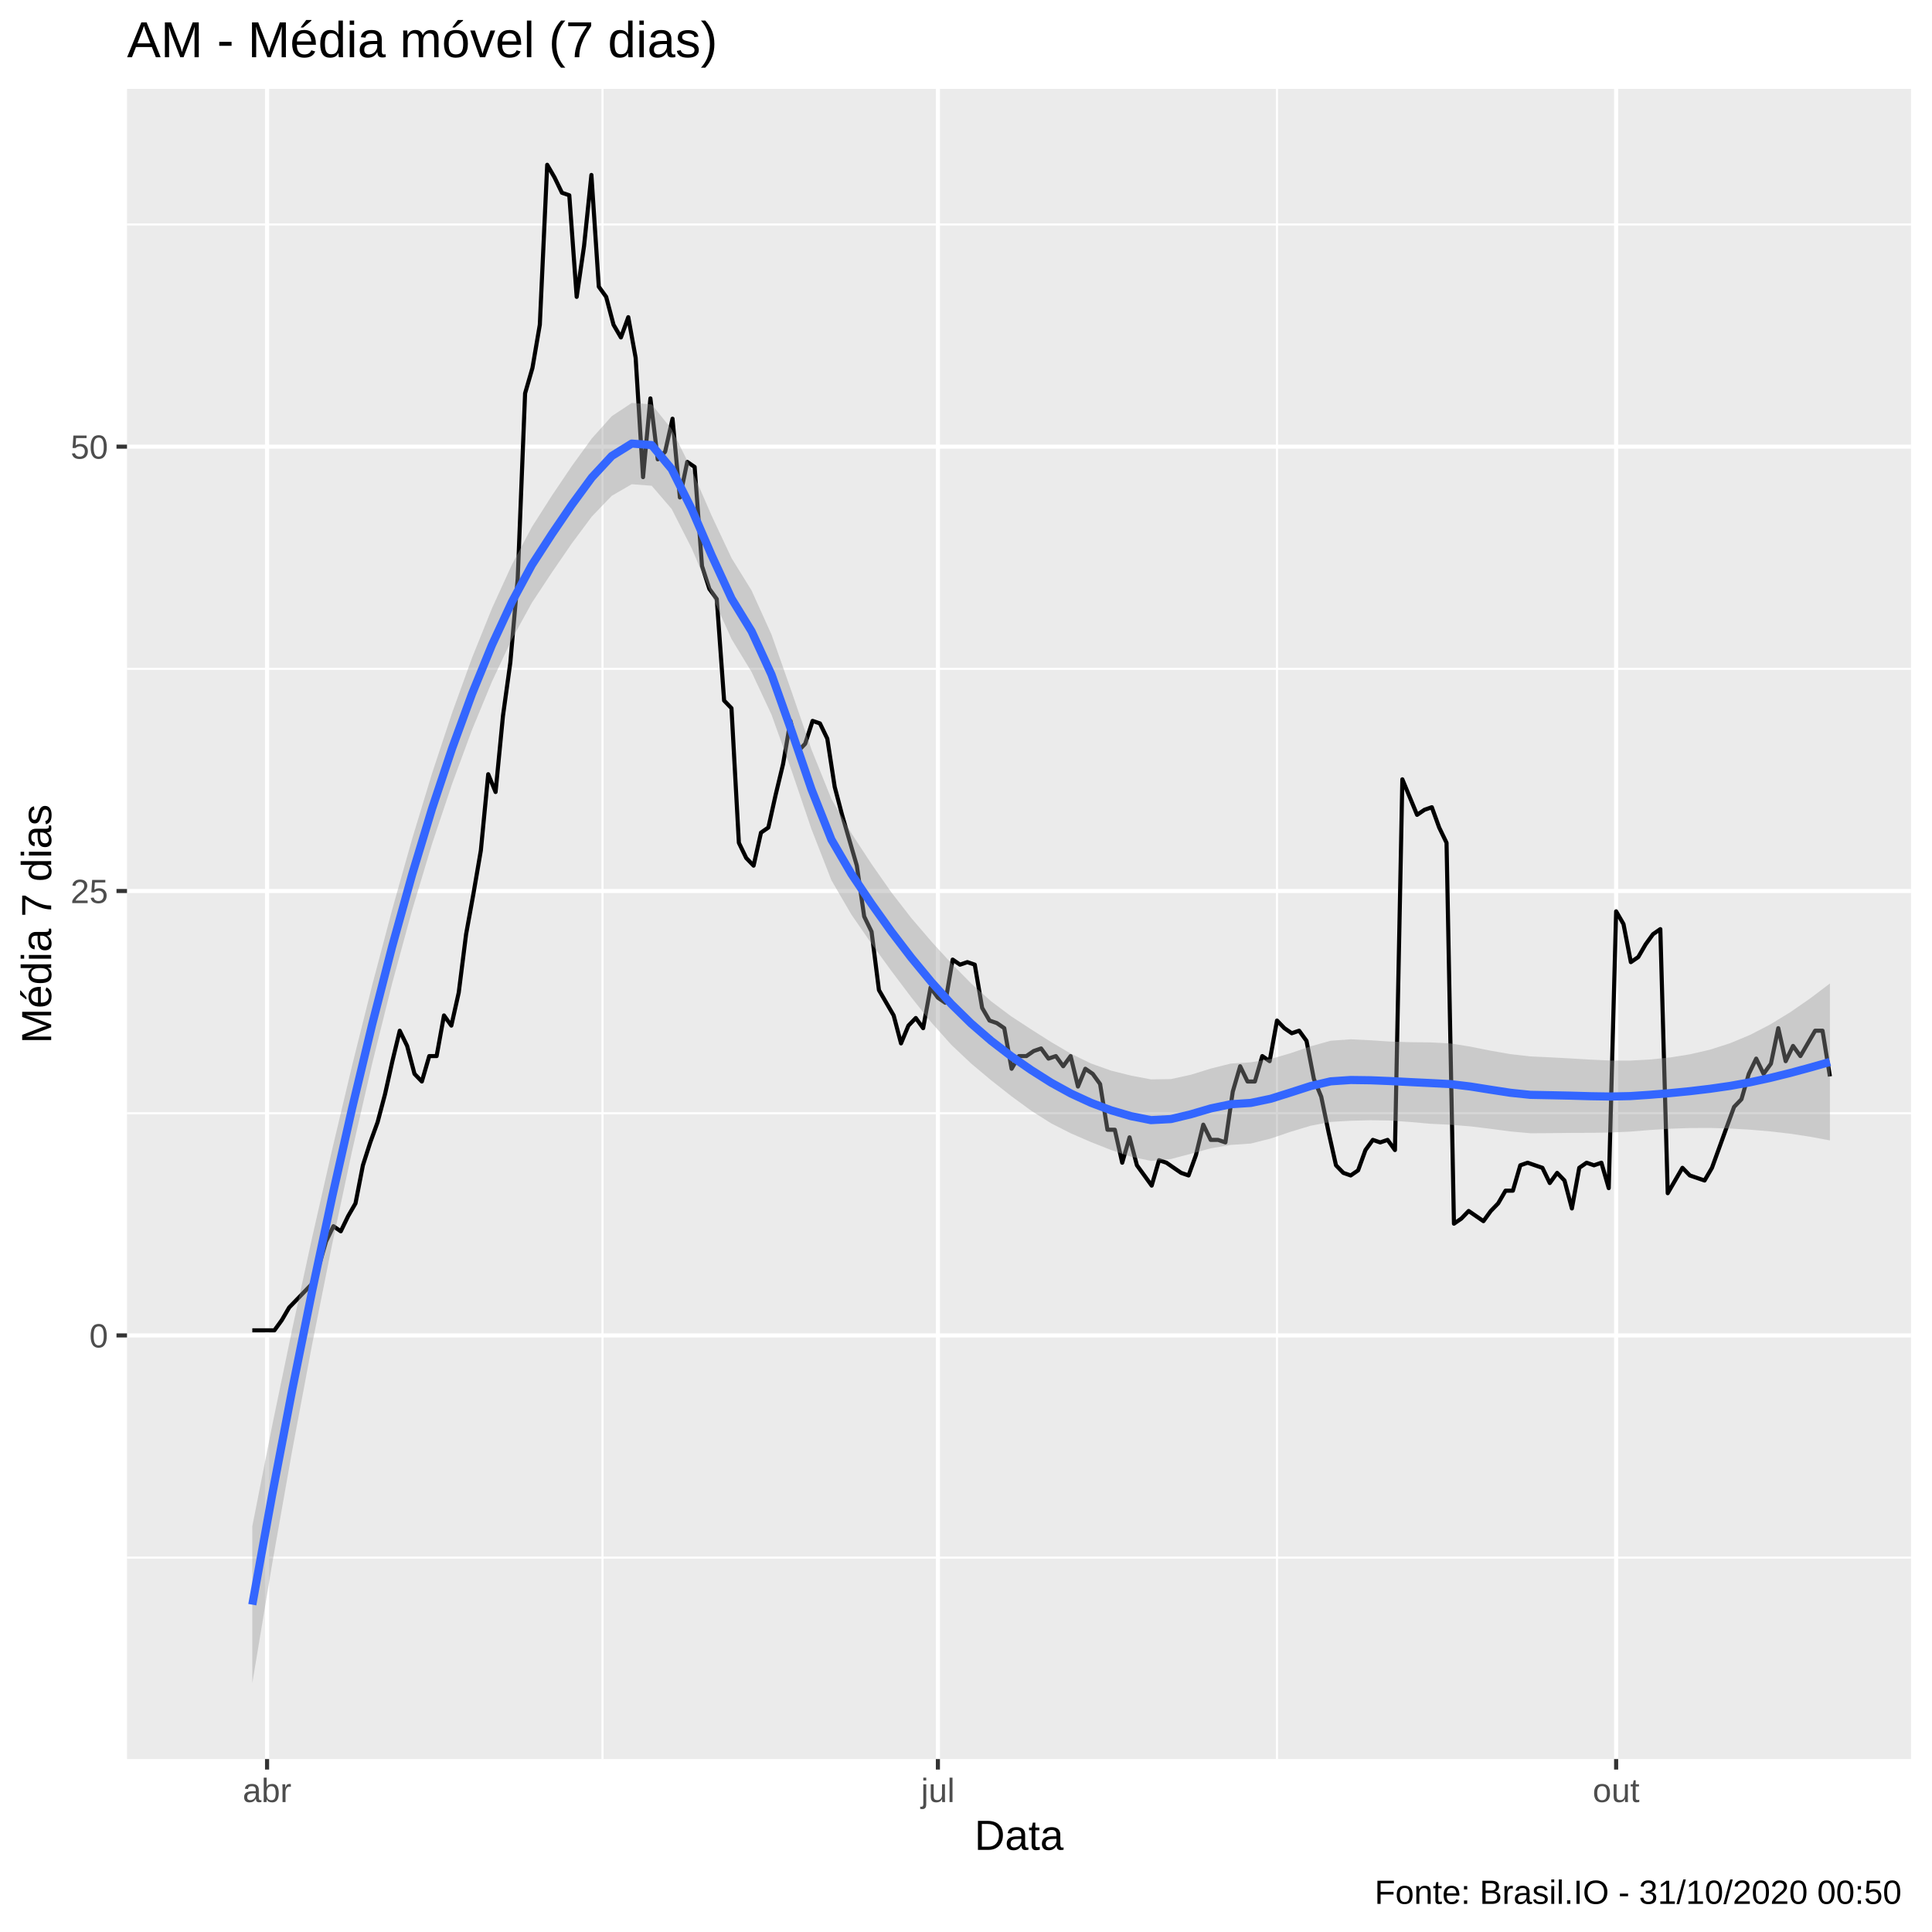
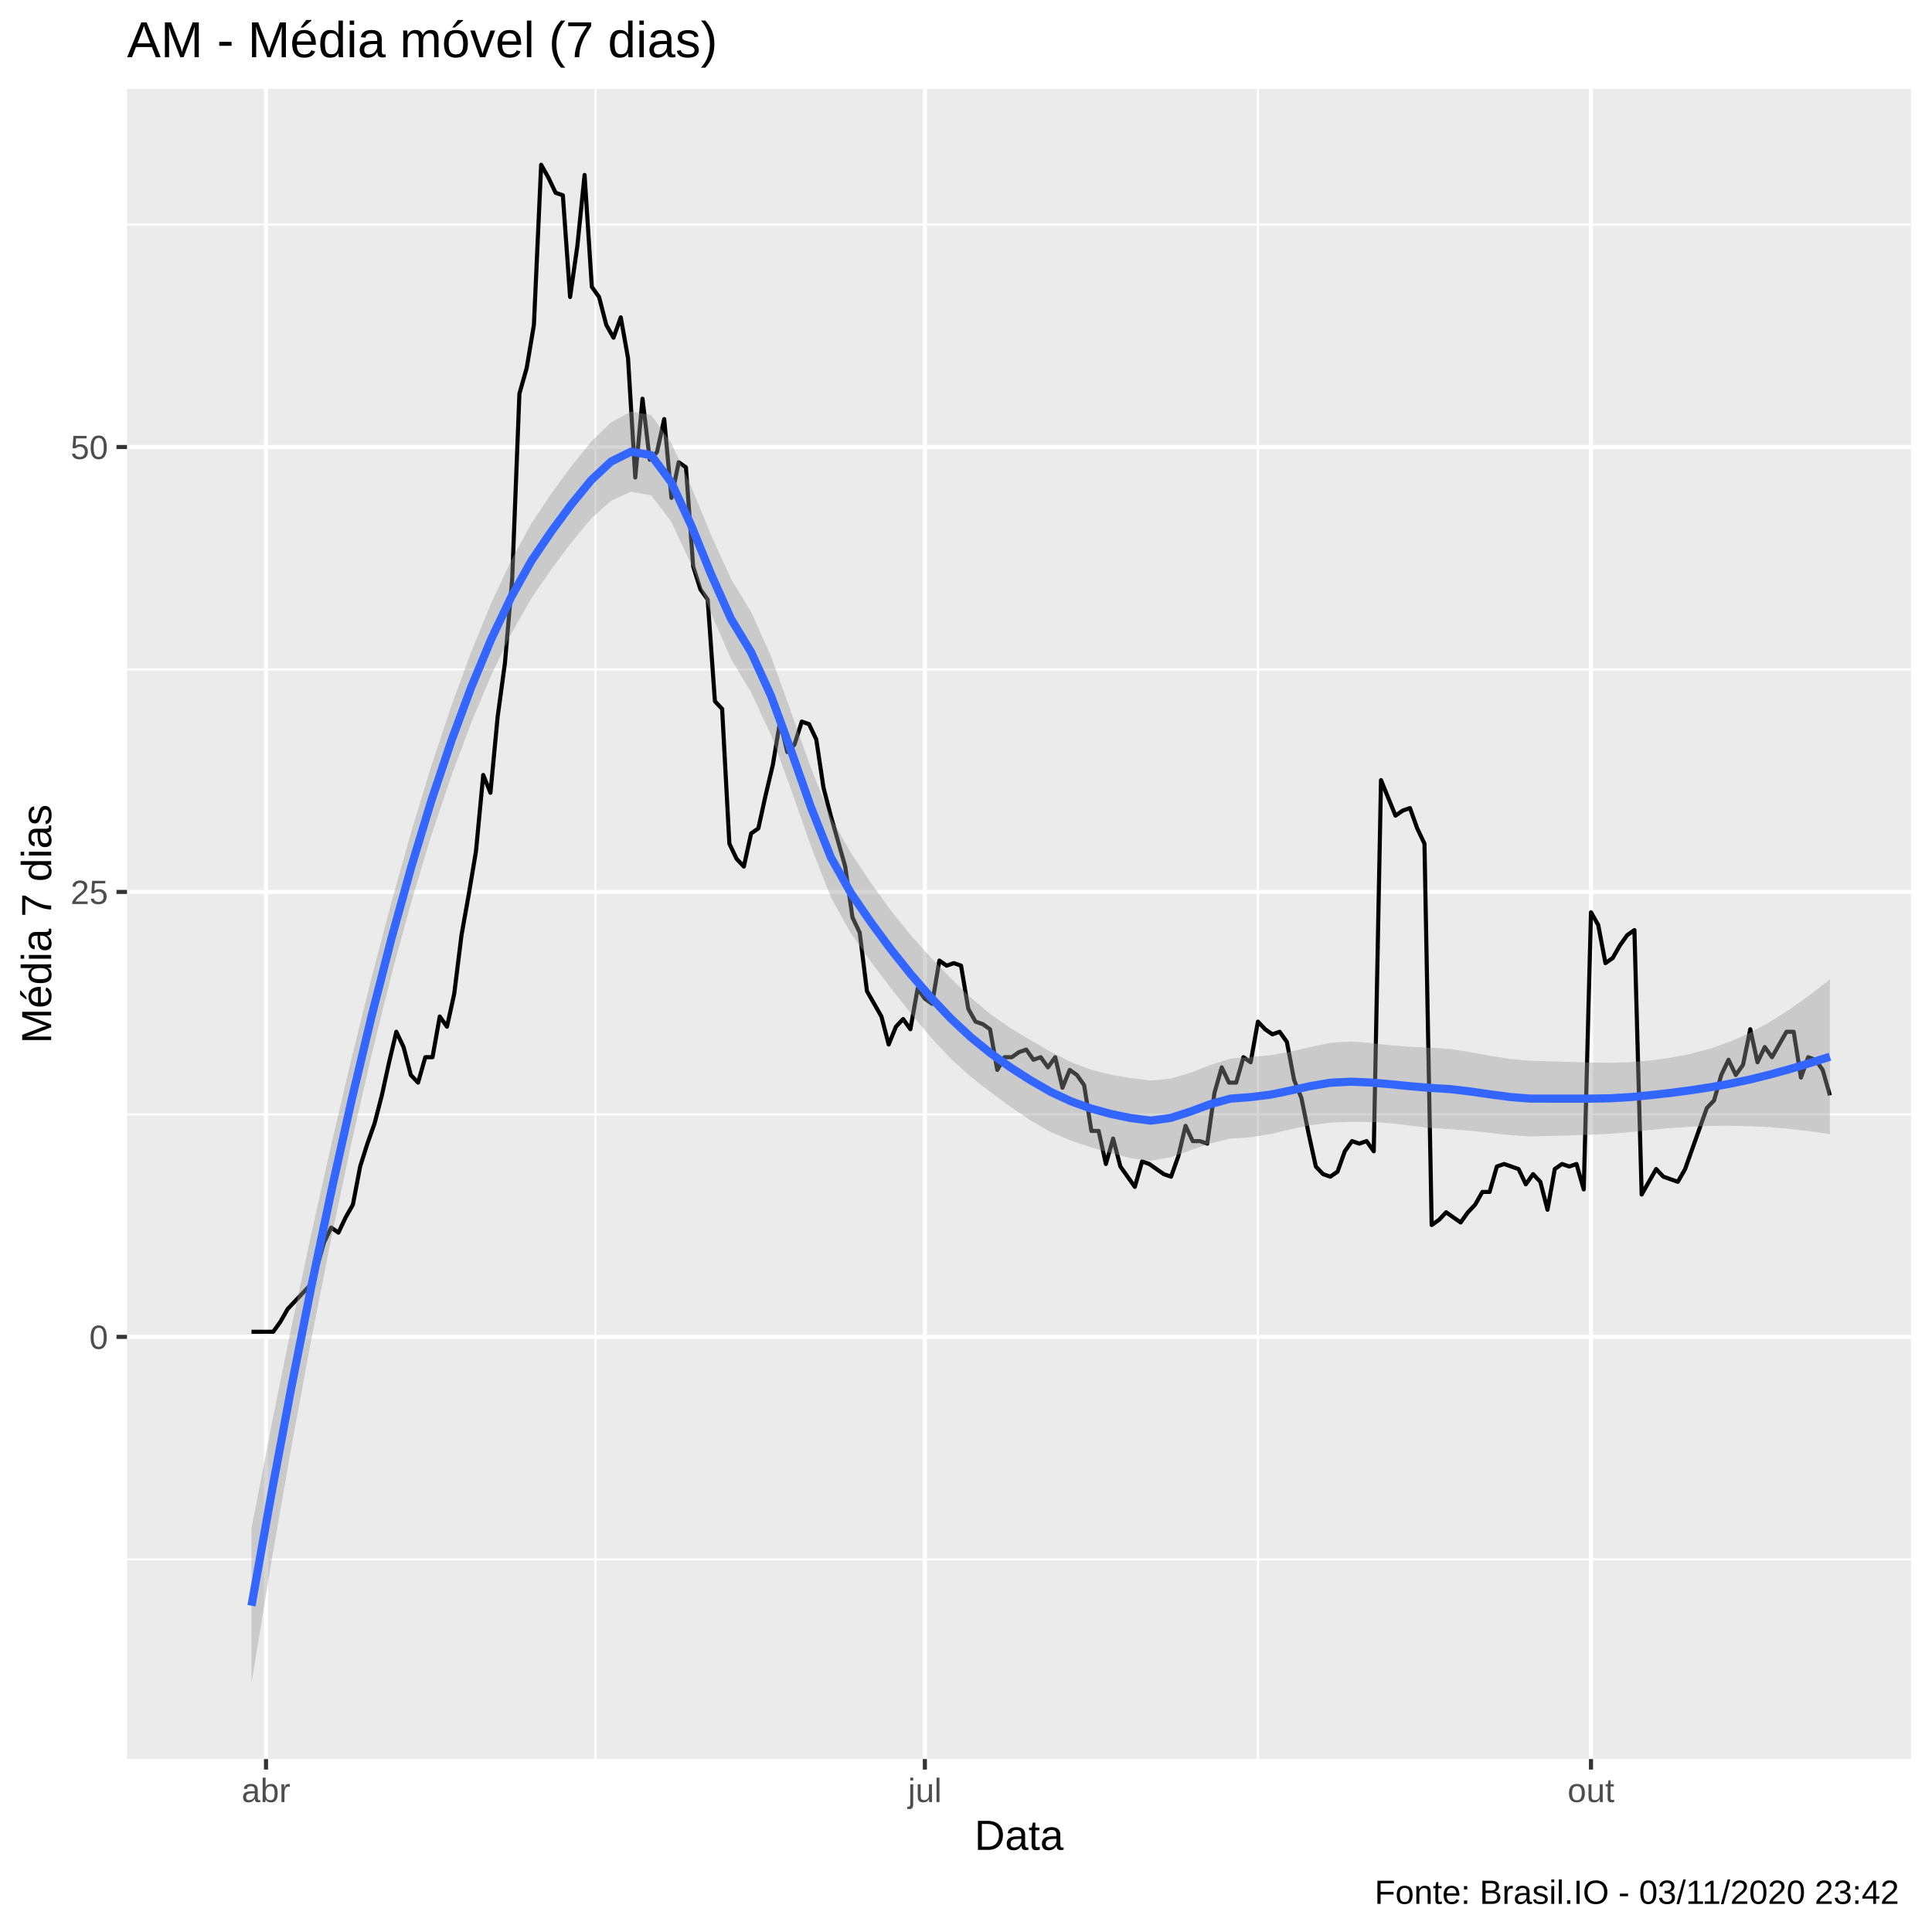
<svg xmlns="http://www.w3.org/2000/svg" viewBox="0 0 504.00 504.00">
  <defs>
    <style type="text/css">
    line, polyline, polygon, path, rect, circle {
      fill: none;
      stroke: #000000;
      stroke-linecap: round;
      stroke-linejoin: round;
      stroke-miterlimit: 10.00;
    }
  </style>
  </defs>
  <rect width="100%" height="100%" style="stroke: none; fill: #FFFFFF;" />
  <rect x="0.00" y="0.00" width="504.00" height="504.00" style="stroke-width: 1.07; stroke: #FFFFFF; fill: #FFFFFF;" />
  <defs>
    <clipPath id="cpMzMuMTN8NDk4LjUyfDQ1OC44OHwyMy4xOQ==">
      <rect x="33.13" y="23.19" width="465.39" height="435.69" />
    </clipPath>
  </defs>
  <rect x="33.13" y="23.19" width="465.39" height="435.69" style="stroke-width: 1.07; stroke: none; fill: #EBEBEB;" clip-path="url(#cpMzMuMTN8NDk4LjUyfDQ1OC44OHwyMy4xOQ==)" />
-   <polyline points="33.13,406.33 498.52,406.33 " style="stroke-width: 0.53; stroke: #FFFFFF; stroke-linecap: butt;" clip-path="url(#cpMzMuMTN8NDk4LjUyfDQ1OC44OHwyMy4xOQ==)" />
-   <polyline points="33.13,290.41 498.52,290.41 " style="stroke-width: 0.53; stroke: #FFFFFF; stroke-linecap: butt;" clip-path="url(#cpMzMuMTN8NDk4LjUyfDQ1OC44OHwyMy4xOQ==)" />
-   <polyline points="33.13,174.48 498.52,174.48 " style="stroke-width: 0.53; stroke: #FFFFFF; stroke-linecap: butt;" clip-path="url(#cpMzMuMTN8NDk4LjUyfDQ1OC44OHwyMy4xOQ==)" />
-   <polyline points="33.13,58.56 498.52,58.56 " style="stroke-width: 0.53; stroke: #FFFFFF; stroke-linecap: butt;" clip-path="url(#cpMzMuMTN8NDk4LjUyfDQ1OC44OHwyMy4xOQ==)" />
-   <polyline points="157.17,458.88 157.17,23.19 " style="stroke-width: 0.53; stroke: #FFFFFF; stroke-linecap: butt;" clip-path="url(#cpMzMuMTN8NDk4LjUyfDQ1OC44OHwyMy4xOQ==)" />
-   <polyline points="333.13,458.88 333.13,23.19 " style="stroke-width: 0.53; stroke: #FFFFFF; stroke-linecap: butt;" clip-path="url(#cpMzMuMTN8NDk4LjUyfDQ1OC44OHwyMy4xOQ==)" />
-   <polyline points="33.13,348.37 498.52,348.37 " style="stroke-width: 1.07; stroke: #FFFFFF; stroke-linecap: butt;" clip-path="url(#cpMzMuMTN8NDk4LjUyfDQ1OC44OHwyMy4xOQ==)" />
-   <polyline points="33.13,232.44 498.52,232.44 " style="stroke-width: 1.07; stroke: #FFFFFF; stroke-linecap: butt;" clip-path="url(#cpMzMuMTN8NDk4LjUyfDQ1OC44OHwyMy4xOQ==)" />
-   <polyline points="33.13,116.52 498.52,116.52 " style="stroke-width: 1.07; stroke: #FFFFFF; stroke-linecap: butt;" clip-path="url(#cpMzMuMTN8NDk4LjUyfDQ1OC44OHwyMy4xOQ==)" />
-   <polyline points="69.67,458.88 69.67,23.19 " style="stroke-width: 1.07; stroke: #FFFFFF; stroke-linecap: butt;" clip-path="url(#cpMzMuMTN8NDk4LjUyfDQ1OC44OHwyMy4xOQ==)" />
-   <polyline points="244.67,458.88 244.67,23.19 " style="stroke-width: 1.07; stroke: #FFFFFF; stroke-linecap: butt;" clip-path="url(#cpMzMuMTN8NDk4LjUyfDQ1OC44OHwyMy4xOQ==)" />
-   <polyline points="421.60,458.88 421.60,23.19 " style="stroke-width: 1.07; stroke: #FFFFFF; stroke-linecap: butt;" clip-path="url(#cpMzMuMTN8NDk4LjUyfDQ1OC44OHwyMy4xOQ==)" />
-   <polyline points="65.82,347.04 67.74,347.04 69.67,347.04 71.59,347.04 73.51,344.39 75.44,341.08 77.36,339.10 79.28,337.11 81.21,335.12 83.13,330.48 85.05,323.86 86.98,319.88 88.90,321.21 90.82,317.24 92.74,313.92 94.67,303.99 96.59,298.02 98.51,292.73 100.44,285.44 102.36,276.83 104.28,268.88 106.21,272.85 108.13,280.14 110.05,282.13 111.98,275.50 113.90,275.50 115.82,264.90 117.74,267.55 119.67,258.94 121.59,243.71 123.51,233.11 125.44,221.85 127.36,201.97 129.28,206.61 131.21,186.74 133.13,172.83 135.05,150.97 136.98,102.61 138.90,95.98 140.82,84.72 142.75,42.99 144.67,46.30 146.59,50.28 148.51,50.94 150.44,77.44 152.36,64.19 154.28,45.64 156.21,74.79 158.13,77.44 160.05,84.72 161.98,88.03 163.90,82.74 165.82,93.33 167.75,124.47 169.67,103.93 171.59,119.83 173.51,117.84 175.44,109.23 177.36,129.77 179.28,120.49 181.21,121.82 183.13,147.65 185.05,153.62 186.98,156.27 188.90,182.76 190.82,184.75 192.75,219.86 194.67,223.83 196.59,225.82 198.52,217.21 200.44,215.88 202.36,207.27 204.28,199.32 206.21,188.06 208.13,196.01 210.05,194.02 211.98,188.06 213.90,188.72 215.82,192.70 217.75,205.28 219.67,212.57 221.59,219.20 223.52,225.82 225.44,239.07 227.36,243.04 229.29,258.28 231.21,261.59 233.13,264.90 235.05,272.19 236.98,267.55 238.90,265.57 240.82,268.22 242.75,257.62 244.67,260.27 246.59,261.59 248.52,250.33 250.44,251.65 252.36,250.99 254.29,251.65 256.21,262.92 258.13,266.23 260.05,266.89 261.98,268.22 263.90,278.81 265.82,275.50 267.75,275.50 269.67,274.18 271.59,273.51 273.52,276.16 275.44,275.50 277.36,278.15 279.29,275.50 281.21,283.45 283.13,278.81 285.06,280.14 286.98,282.79 288.90,294.71 290.82,294.71 292.75,303.32 294.67,296.70 296.59,303.99 298.52,306.64 300.44,309.29 302.36,302.66 304.29,303.32 306.21,304.65 308.13,305.97 310.06,306.64 311.98,301.34 313.90,293.39 315.83,297.36 317.75,297.36 319.67,298.02 321.59,284.78 323.52,278.15 325.44,282.13 327.36,282.13 329.29,275.50 331.21,276.83 333.13,266.23 335.06,268.22 336.98,269.54 338.90,268.88 340.83,271.53 342.75,281.46 344.67,286.10 346.59,295.37 348.52,303.99 350.44,305.97 352.36,306.64 354.29,305.31 356.21,300.01 358.13,297.36 360.06,298.02 361.98,297.36 363.90,300.01 365.83,203.30 367.75,207.93 369.67,212.57 371.60,211.25 373.52,210.58 375.44,215.88 377.36,219.86 379.29,319.22 381.21,317.90 383.13,315.91 385.06,317.24 386.98,318.56 388.90,315.91 390.83,313.92 392.75,310.61 394.67,310.61 396.60,303.99 398.52,303.32 400.44,303.99 402.37,304.65 404.29,308.62 406.21,305.97 408.13,307.96 410.06,315.25 411.98,304.65 413.90,303.32 415.83,303.99 417.75,303.32 419.67,309.95 421.60,237.74 423.52,241.06 425.44,250.99 427.37,249.67 429.29,246.36 431.21,243.71 433.13,242.38 435.06,311.27 436.98,307.96 438.90,304.65 440.83,306.64 442.75,307.30 444.67,307.96 446.60,304.65 448.52,299.35 450.44,294.05 452.37,288.75 454.29,286.76 456.21,280.14 458.14,276.16 460.06,280.14 461.98,277.49 463.90,268.22 465.83,276.83 467.75,272.85 469.67,275.50 471.60,272.19 473.52,268.88 475.44,268.88 477.37,280.80 " style="stroke-width: 1.07; stroke-linecap: butt;" clip-path="url(#cpMzMuMTN8NDk4LjUyfDQ1OC44OHwyMy4xOQ==)" />
-   <polygon points="65.82,398.14 71.03,371.77 76.24,346.67 81.45,322.72 86.66,299.83 91.87,277.91 97.08,257.04 102.29,237.34 107.50,218.88 112.71,201.74 117.92,186.01 123.12,171.65 128.33,158.72 133.54,147.31 138.75,137.49 143.96,129.31 149.17,121.58 154.38,114.39 159.59,108.57 164.80,105.12 170.01,105.49 175.22,111.97 180.43,122.52 185.64,134.52 190.85,145.61 196.06,154.03 201.27,165.56 206.48,180.36 211.69,195.52 216.89,208.43 222.10,217.36 227.31,225.33 232.52,232.77 237.73,239.49 242.94,245.57 248.15,251.28 253.36,256.58 258.57,261.22 263.78,265.12 268.99,268.53 274.20,271.83 279.41,274.90 284.62,277.43 289.83,279.29 295.04,280.59 300.25,281.58 305.45,281.50 310.66,280.37 315.87,278.75 321.08,277.45 326.29,277.12 331.50,276.25 336.71,274.74 341.92,272.95 347.13,271.50 352.34,271.12 357.55,271.38 362.76,271.72 367.97,271.88 373.18,271.93 378.39,272.20 383.60,273.04 388.81,274.08 394.02,274.99 399.22,275.59 404.43,275.83 409.64,276.11 414.85,276.42 420.06,276.66 425.27,276.68 430.48,276.39 435.69,275.86 440.90,275.03 446.11,273.82 451.32,272.15 456.53,269.98 461.74,267.28 466.95,264.10 472.16,260.50 477.37,256.56 477.37,297.50 472.16,296.53 466.95,295.74 461.74,295.14 456.53,294.70 451.32,294.40 446.11,294.25 440.90,294.27 435.69,294.45 430.48,294.78 425.27,295.20 420.06,295.44 414.85,295.52 409.64,295.54 404.43,295.60 399.22,295.63 394.02,295.16 388.81,294.47 383.60,293.84 378.39,293.41 373.18,293.16 367.97,292.70 362.76,292.32 357.55,292.24 352.34,292.37 347.13,292.67 341.92,293.67 336.71,295.24 331.50,297.01 326.29,298.32 321.08,298.67 315.87,299.56 310.66,300.98 305.45,302.36 300.25,302.84 295.04,301.75 289.83,299.99 284.62,297.94 279.41,295.68 274.20,293.04 268.99,289.74 263.78,285.92 258.57,281.82 253.36,277.46 248.15,272.54 242.94,266.71 237.73,260.18 232.52,253.27 227.31,246.12 222.10,238.58 216.89,229.63 211.69,216.31 206.48,200.97 201.27,186.45 196.06,175.30 190.85,166.73 185.64,155.20 180.43,143.03 175.22,132.78 170.01,126.72 164.80,126.32 159.59,129.34 154.38,134.76 149.17,141.76 143.96,149.35 138.75,157.25 133.54,166.74 128.33,177.82 123.12,190.44 117.92,204.54 112.71,220.14 107.50,237.47 102.29,256.58 97.08,277.48 91.87,300.16 86.66,324.55 81.45,350.58 76.24,378.31 71.03,407.79 65.82,439.07 " style="stroke-width: 0.00; stroke: none; fill: #999999; fill-opacity: 0.40;" clip-path="url(#cpMzMuMTN8NDk4LjUyfDQ1OC44OHwyMy4xOQ==)" />
-   <polyline points="65.82,398.14 71.03,371.77 76.24,346.67 81.45,322.72 86.66,299.83 91.87,277.91 97.08,257.04 102.29,237.34 107.50,218.88 112.71,201.74 117.92,186.01 123.12,171.65 128.33,158.72 133.54,147.31 138.75,137.49 143.96,129.31 149.17,121.58 154.38,114.39 159.59,108.57 164.80,105.12 170.01,105.49 175.22,111.97 180.43,122.52 185.64,134.52 190.85,145.61 196.06,154.03 201.27,165.56 206.48,180.36 211.69,195.52 216.89,208.43 222.10,217.36 227.31,225.33 232.52,232.77 237.73,239.49 242.94,245.57 248.15,251.28 253.36,256.58 258.57,261.22 263.78,265.12 268.99,268.53 274.20,271.83 279.41,274.90 284.62,277.43 289.83,279.29 295.04,280.59 300.25,281.58 305.45,281.50 310.66,280.37 315.87,278.75 321.08,277.45 326.29,277.12 331.50,276.25 336.71,274.74 341.92,272.95 347.13,271.50 352.34,271.12 357.55,271.38 362.76,271.72 367.97,271.88 373.18,271.93 378.39,272.20 383.60,273.04 388.81,274.08 394.02,274.99 399.22,275.59 404.43,275.83 409.64,276.11 414.85,276.42 420.06,276.66 425.27,276.68 430.48,276.39 435.69,275.86 440.90,275.03 446.11,273.82 451.32,272.15 456.53,269.98 461.74,267.28 466.95,264.10 472.16,260.50 477.37,256.56 " style="stroke-width: 2.13; stroke: none;" clip-path="url(#cpMzMuMTN8NDk4LjUyfDQ1OC44OHwyMy4xOQ==)" />
-   <polyline points="477.37,297.50 472.16,296.53 466.95,295.74 461.74,295.14 456.53,294.70 451.32,294.40 446.11,294.25 440.90,294.27 435.69,294.45 430.48,294.78 425.27,295.20 420.06,295.44 414.85,295.52 409.64,295.54 404.43,295.60 399.22,295.63 394.02,295.16 388.81,294.47 383.60,293.84 378.39,293.41 373.18,293.16 367.97,292.70 362.76,292.32 357.55,292.24 352.34,292.37 347.13,292.67 341.92,293.67 336.71,295.24 331.50,297.01 326.29,298.32 321.08,298.67 315.87,299.56 310.66,300.98 305.45,302.36 300.25,302.84 295.04,301.75 289.83,299.99 284.62,297.94 279.41,295.68 274.20,293.04 268.99,289.74 263.78,285.92 258.57,281.82 253.36,277.46 248.15,272.54 242.94,266.71 237.73,260.18 232.52,253.27 227.31,246.12 222.10,238.58 216.89,229.63 211.69,216.31 206.48,200.97 201.27,186.45 196.06,175.30 190.85,166.73 185.64,155.20 180.43,143.03 175.22,132.78 170.01,126.72 164.80,126.32 159.59,129.34 154.38,134.76 149.17,141.76 143.96,149.35 138.75,157.25 133.54,166.74 128.33,177.82 123.12,190.44 117.92,204.54 112.71,220.14 107.50,237.47 102.29,256.58 97.08,277.48 91.87,300.16 86.66,324.55 81.45,350.58 76.24,378.31 71.03,407.79 65.82,439.07 " style="stroke-width: 2.13; stroke: none;" clip-path="url(#cpMzMuMTN8NDk4LjUyfDQ1OC44OHwyMy4xOQ==)" />
-   <polyline points="65.82,418.61 71.03,389.78 76.24,362.49 81.45,336.65 86.66,312.19 91.87,289.03 97.08,267.26 102.29,246.96 107.50,228.18 112.71,210.94 117.92,195.28 123.12,181.04 128.33,168.27 133.54,157.02 138.75,147.37 143.96,139.33 149.17,131.67 154.38,124.57 159.59,118.95 164.80,115.72 170.01,116.11 175.22,122.37 180.43,132.78 185.64,144.86 190.85,156.17 196.06,164.67 201.27,176.01 206.48,190.67 211.69,205.92 216.89,219.03 222.10,227.97 227.31,235.72 232.52,243.02 237.73,249.83 242.94,256.14 248.15,261.91 253.36,267.02 258.57,271.52 263.78,275.52 268.99,279.13 274.20,282.43 279.41,285.29 284.62,287.69 289.83,289.64 295.04,291.17 300.25,292.21 305.45,291.93 310.66,290.68 315.87,289.15 321.08,288.06 326.29,287.72 331.50,286.63 336.71,284.99 341.92,283.31 347.13,282.09 352.34,281.74 357.55,281.81 362.76,282.02 367.97,282.29 373.18,282.54 378.39,282.81 383.60,283.44 388.81,284.27 394.02,285.07 399.22,285.61 404.43,285.71 409.64,285.82 414.85,285.97 420.06,286.05 425.27,285.94 430.48,285.59 435.69,285.16 440.90,284.65 446.11,284.03 451.32,283.28 456.53,282.34 461.74,281.21 466.95,279.92 472.16,278.51 477.37,277.03 " style="stroke-width: 2.13; stroke: #3366FF; stroke-linecap: butt;" clip-path="url(#cpMzMuMTN8NDk4LjUyfDQ1OC44OHwyMy4xOQ==)" />
+   <polyline points="33.13,406.78 498.52,406.78 " style="stroke-width: 0.53; stroke: #FFFFFF; stroke-linecap: butt;" clip-path="url(#cpMzMuMTN8NDk4LjUyfDQ1OC44OHwyMy4xOQ==)" />
+   <polyline points="33.13,290.72 498.52,290.72 " style="stroke-width: 0.53; stroke: #FFFFFF; stroke-linecap: butt;" clip-path="url(#cpMzMuMTN8NDk4LjUyfDQ1OC44OHwyMy4xOQ==)" />
+   <polyline points="33.13,174.65 498.52,174.65 " style="stroke-width: 0.53; stroke: #FFFFFF; stroke-linecap: butt;" clip-path="url(#cpMzMuMTN8NDk4LjUyfDQ1OC44OHwyMy4xOQ==)" />
+   <polyline points="33.13,58.58 498.52,58.58 " style="stroke-width: 0.53; stroke: #FFFFFF; stroke-linecap: butt;" clip-path="url(#cpMzMuMTN8NDk4LjUyfDQ1OC44OHwyMy4xOQ==)" />
+   <polyline points="155.33,458.88 155.33,23.19 " style="stroke-width: 0.53; stroke: #FFFFFF; stroke-linecap: butt;" clip-path="url(#cpMzMuMTN8NDk4LjUyfDQ1OC44OHwyMy4xOQ==)" />
+   <polyline points="328.15,458.88 328.15,23.19 " style="stroke-width: 0.53; stroke: #FFFFFF; stroke-linecap: butt;" clip-path="url(#cpMzMuMTN8NDk4LjUyfDQ1OC44OHwyMy4xOQ==)" />
+   <polyline points="33.13,348.75 498.52,348.75 " style="stroke-width: 1.07; stroke: #FFFFFF; stroke-linecap: butt;" clip-path="url(#cpMzMuMTN8NDk4LjUyfDQ1OC44OHwyMy4xOQ==)" />
+   <polyline points="33.13,232.68 498.52,232.68 " style="stroke-width: 1.07; stroke: #FFFFFF; stroke-linecap: butt;" clip-path="url(#cpMzMuMTN8NDk4LjUyfDQ1OC44OHwyMy4xOQ==)" />
+   <polyline points="33.13,116.61 498.52,116.61 " style="stroke-width: 1.07; stroke: #FFFFFF; stroke-linecap: butt;" clip-path="url(#cpMzMuMTN8NDk4LjUyfDQ1OC44OHwyMy4xOQ==)" />
+   <polyline points="69.39,458.88 69.39,23.19 " style="stroke-width: 1.07; stroke: #FFFFFF; stroke-linecap: butt;" clip-path="url(#cpMzMuMTN8NDk4LjUyfDQ1OC44OHwyMy4xOQ==)" />
+   <polyline points="241.27,458.88 241.27,23.19 " style="stroke-width: 1.07; stroke: #FFFFFF; stroke-linecap: butt;" clip-path="url(#cpMzMuMTN8NDk4LjUyfDQ1OC44OHwyMy4xOQ==)" />
+   <polyline points="415.04,458.88 415.04,23.19 " style="stroke-width: 1.07; stroke: #FFFFFF; stroke-linecap: butt;" clip-path="url(#cpMzMuMTN8NDk4LjUyfDQ1OC44OHwyMy4xOQ==)" />
+   <polyline points="65.61,347.42 67.50,347.42 69.39,347.42 71.28,347.42 73.17,344.77 75.06,341.45 76.95,339.46 78.84,337.47 80.72,335.48 82.61,330.84 84.50,324.21 86.39,320.23 88.28,321.56 90.17,317.58 92.06,314.26 93.95,304.31 95.84,298.34 97.72,293.04 99.61,285.74 101.50,277.12 103.39,269.16 105.28,273.14 107.17,280.43 109.06,282.42 110.95,275.79 112.83,275.79 114.72,265.18 116.61,267.83 118.50,259.21 120.39,243.96 122.28,233.34 124.17,222.07 126.06,202.17 127.94,206.81 129.83,186.92 131.72,172.99 133.61,151.10 135.50,102.68 137.39,96.05 139.28,84.77 141.17,42.99 143.05,46.31 144.94,50.29 146.83,50.95 148.72,77.48 150.61,64.21 152.50,45.64 154.39,74.83 156.28,77.48 158.16,84.77 160.05,88.09 161.94,82.79 163.83,93.40 165.72,124.57 167.61,104.01 169.50,119.93 171.39,117.94 173.27,109.32 175.16,129.88 177.05,120.59 178.94,121.92 180.83,147.78 182.72,153.75 184.61,156.41 186.50,182.94 188.38,184.93 190.27,220.08 192.16,224.06 194.05,226.05 195.94,217.43 197.83,216.10 199.72,207.48 201.61,199.52 203.49,188.24 205.38,196.20 207.27,194.21 209.16,188.24 211.05,188.91 212.94,192.89 214.83,205.49 216.72,212.78 218.61,219.42 220.49,226.05 222.38,239.31 224.27,243.29 226.16,258.55 228.05,261.86 229.94,265.18 231.83,272.48 233.72,267.83 235.60,265.84 237.49,268.50 239.38,257.88 241.27,260.54 243.16,261.86 245.05,250.59 246.94,251.91 248.83,251.25 250.71,251.91 252.60,263.19 254.49,266.51 256.38,267.17 258.27,268.50 260.16,279.11 262.05,275.79 263.94,275.79 265.82,274.47 267.71,273.80 269.60,276.46 271.49,275.79 273.38,278.44 275.27,275.79 277.16,283.75 279.05,279.11 280.93,280.43 282.82,283.09 284.71,295.03 286.60,295.03 288.49,303.65 290.38,297.02 292.27,304.31 294.16,306.96 296.04,309.62 297.93,302.99 299.82,303.65 301.71,304.98 303.60,306.30 305.49,306.96 307.38,301.66 309.27,293.70 311.15,297.68 313.04,297.68 314.93,298.34 316.82,285.08 318.71,278.44 320.60,282.42 322.49,282.42 324.38,275.79 326.26,277.12 328.15,266.51 330.04,268.50 331.93,269.82 333.82,269.16 335.71,271.81 337.60,281.76 339.49,286.40 341.37,295.69 343.26,304.31 345.15,306.30 347.04,306.96 348.93,305.64 350.82,300.33 352.71,297.68 354.60,298.34 356.49,297.68 358.37,300.33 360.26,203.50 362.15,208.14 364.04,212.78 365.93,211.46 367.82,210.79 369.71,216.10 371.60,220.08 373.48,319.57 375.37,318.24 377.26,316.25 379.15,317.58 381.04,318.90 382.93,316.25 384.82,314.26 386.71,310.94 388.59,310.94 390.48,304.31 392.37,303.65 394.26,304.31 396.15,304.98 398.04,308.95 399.93,306.30 401.82,308.29 403.70,315.59 405.59,304.98 407.48,303.65 409.37,304.31 411.26,303.65 413.15,310.28 415.04,237.99 416.93,241.30 418.81,251.25 420.70,249.92 422.59,246.61 424.48,243.96 426.37,242.63 428.26,311.61 430.15,308.29 432.04,304.98 433.92,306.96 435.81,307.63 437.70,308.29 439.59,304.98 441.48,299.67 443.37,294.36 445.26,289.06 447.15,287.07 449.03,280.43 450.92,276.46 452.81,280.43 454.70,277.78 456.59,268.50 458.48,277.12 460.37,273.14 462.26,275.79 464.14,272.48 466.03,269.16 467.92,269.16 469.81,281.10 471.70,275.79 473.59,276.46 475.48,279.11 477.37,285.74 " style="stroke-width: 1.07; stroke-linecap: butt;" clip-path="url(#cpMzMuMTN8NDk4LjUyfDQ1OC44OHwyMy4xOQ==)" />
+   <polygon points="65.61,398.69 70.83,371.74 76.04,346.10 81.25,321.69 86.46,298.42 91.67,276.22 96.89,255.18 102.10,235.40 107.31,216.92 112.52,199.81 117.74,184.15 122.95,169.96 128.16,157.27 133.37,146.15 138.58,136.64 143.80,128.79 149.01,121.68 154.22,115.22 159.43,110.15 164.64,107.37 169.86,108.28 175.07,115.49 180.28,126.86 185.49,139.56 190.70,151.02 195.92,159.61 201.13,171.22 206.34,185.63 211.55,200.37 216.76,213.26 221.98,222.51 227.19,230.30 232.40,237.52 237.61,243.98 242.82,249.79 248.04,255.22 253.25,260.26 258.46,264.62 263.67,268.24 268.88,271.37 274.10,274.38 279.31,277.02 284.52,279.03 289.73,280.35 294.94,281.22 300.16,281.87 305.37,281.38 310.58,279.84 315.79,277.82 321.00,276.16 326.22,275.73 331.43,275.29 336.64,274.36 341.85,273.13 347.07,272.03 352.28,271.69 357.49,272.08 362.70,272.67 367.91,273.09 373.13,273.33 378.34,273.66 383.55,274.47 388.76,275.44 393.97,276.24 399.19,276.71 404.40,276.85 409.61,277.02 414.82,277.18 420.03,277.24 425.25,277.08 430.46,276.64 435.67,275.95 440.88,274.95 446.09,273.57 451.31,271.74 456.52,269.41 461.73,266.58 466.94,263.27 472.15,259.55 477.37,255.47 477.37,295.86 472.15,295.09 466.94,294.49 461.73,294.06 456.52,293.80 451.31,293.68 446.09,293.72 440.88,293.93 435.67,294.28 430.46,294.77 425.25,295.34 420.03,295.77 414.82,296.02 409.61,296.18 404.40,296.34 399.19,296.47 393.97,296.13 388.76,295.54 383.55,294.98 378.34,294.57 373.13,294.27 367.91,293.63 362.70,293.01 357.49,292.69 352.28,292.66 347.07,292.87 341.85,293.53 336.64,294.61 331.43,295.84 326.22,296.69 321.00,297.03 315.79,298.25 310.58,300.08 305.37,301.90 300.16,302.81 294.94,302.11 289.73,300.81 284.52,299.27 279.31,297.52 274.10,295.30 268.88,292.29 263.67,288.76 258.46,284.96 253.25,280.89 248.04,276.20 242.82,270.60 237.61,264.36 232.40,257.78 227.19,250.89 221.98,243.48 216.76,234.10 211.55,220.78 206.34,205.88 201.13,191.77 195.92,180.56 190.70,171.89 185.49,159.99 180.28,147.11 175.07,136.01 169.86,129.22 164.64,128.27 159.43,130.62 154.22,135.30 149.01,141.57 143.80,148.55 138.58,156.12 133.37,165.31 128.16,176.11 122.95,188.49 117.74,202.41 112.52,217.94 107.31,235.25 102.10,254.37 96.89,275.34 91.67,298.17 86.46,322.81 81.25,349.17 76.04,377.32 70.83,407.27 65.61,439.07 " style="stroke-width: 0.00; stroke: none; fill: #999999; fill-opacity: 0.40;" clip-path="url(#cpMzMuMTN8NDk4LjUyfDQ1OC44OHwyMy4xOQ==)" />
+   <polyline points="65.61,398.69 70.83,371.74 76.04,346.10 81.25,321.69 86.46,298.42 91.67,276.22 96.89,255.18 102.10,235.40 107.31,216.92 112.52,199.81 117.74,184.15 122.95,169.96 128.16,157.27 133.37,146.15 138.58,136.64 143.80,128.79 149.01,121.68 154.22,115.22 159.43,110.15 164.64,107.37 169.86,108.28 175.07,115.49 180.28,126.86 185.49,139.56 190.70,151.02 195.92,159.61 201.13,171.22 206.34,185.63 211.55,200.37 216.76,213.26 221.98,222.51 227.19,230.30 232.40,237.52 237.61,243.98 242.82,249.79 248.04,255.22 253.25,260.26 258.46,264.62 263.67,268.24 268.88,271.37 274.10,274.38 279.31,277.02 284.52,279.03 289.73,280.35 294.94,281.22 300.16,281.87 305.37,281.38 310.58,279.84 315.79,277.82 321.00,276.16 326.22,275.73 331.43,275.29 336.64,274.36 341.85,273.13 347.07,272.03 352.28,271.69 357.49,272.08 362.70,272.67 367.91,273.09 373.13,273.33 378.34,273.66 383.55,274.47 388.76,275.44 393.97,276.24 399.19,276.71 404.40,276.85 409.61,277.02 414.82,277.18 420.03,277.24 425.25,277.08 430.46,276.64 435.67,275.95 440.88,274.95 446.09,273.57 451.31,271.74 456.52,269.41 461.73,266.58 466.94,263.27 472.15,259.55 477.37,255.47 " style="stroke-width: 2.13; stroke: none;" clip-path="url(#cpMzMuMTN8NDk4LjUyfDQ1OC44OHwyMy4xOQ==)" />
+   <polyline points="477.37,295.86 472.15,295.09 466.94,294.49 461.73,294.06 456.52,293.80 451.31,293.68 446.09,293.72 440.88,293.93 435.67,294.28 430.46,294.77 425.25,295.34 420.03,295.77 414.82,296.02 409.61,296.18 404.40,296.34 399.19,296.47 393.97,296.13 388.76,295.54 383.55,294.98 378.34,294.57 373.13,294.27 367.91,293.63 362.70,293.01 357.49,292.69 352.28,292.66 347.07,292.87 341.85,293.53 336.64,294.61 331.43,295.84 326.22,296.69 321.00,297.03 315.79,298.25 310.58,300.08 305.37,301.90 300.16,302.81 294.94,302.11 289.73,300.81 284.52,299.27 279.31,297.52 274.10,295.30 268.88,292.29 263.67,288.76 258.46,284.96 253.25,280.89 248.04,276.20 242.82,270.60 237.61,264.36 232.40,257.78 227.19,250.89 221.98,243.48 216.76,234.10 211.55,220.78 206.34,205.88 201.13,191.77 195.92,180.56 190.70,171.89 185.49,159.99 180.28,147.11 175.07,136.01 169.86,129.22 164.64,128.27 159.43,130.62 154.22,135.30 149.01,141.57 143.80,148.55 138.58,156.12 133.37,165.31 128.16,176.11 122.95,188.49 117.74,202.41 112.52,217.94 107.31,235.25 102.10,254.37 96.89,275.34 91.67,298.17 86.46,322.81 81.25,349.17 76.04,377.32 70.83,407.27 65.61,439.07 " style="stroke-width: 2.13; stroke: none;" clip-path="url(#cpMzMuMTN8NDk4LjUyfDQ1OC44OHwyMy4xOQ==)" />
+   <polyline points="65.61,418.88 70.83,389.51 76.04,361.71 81.25,335.43 86.46,310.61 91.67,287.19 96.89,265.26 102.10,244.89 107.31,226.08 112.52,208.88 117.74,193.28 122.95,179.22 128.16,166.69 133.37,155.73 138.58,146.38 143.80,138.67 149.01,131.63 154.22,125.26 159.43,120.39 164.64,117.82 169.86,118.75 175.07,125.75 180.28,136.98 185.49,149.78 190.70,161.46 195.92,170.08 201.13,181.50 206.34,195.75 211.55,210.58 216.76,223.68 221.98,232.99 227.19,240.59 232.40,247.65 237.61,254.17 242.82,260.19 248.04,265.71 253.25,270.57 258.46,274.79 263.67,278.50 268.88,281.83 274.10,284.84 279.31,287.27 284.52,289.15 289.73,290.58 294.94,291.66 300.16,292.34 305.37,291.64 310.58,289.96 315.79,288.03 321.00,286.60 326.22,286.21 331.43,285.56 336.64,284.49 341.85,283.33 347.07,282.45 352.28,282.18 357.49,282.39 362.70,282.84 367.91,283.36 373.13,283.80 378.34,284.12 383.55,284.73 388.76,285.49 393.97,286.18 399.19,286.59 404.40,286.60 409.61,286.60 414.82,286.60 420.03,286.51 425.25,286.21 430.46,285.70 435.67,285.12 440.88,284.44 446.09,283.64 451.31,282.71 456.52,281.61 461.73,280.32 466.94,278.88 472.15,277.32 477.37,275.66 " style="stroke-width: 2.13; stroke: #3366FF; stroke-linecap: butt;" clip-path="url(#cpMzMuMTN8NDk4LjUyfDQ1OC44OHwyMy4xOQ==)" />
  <defs>
    <clipPath id="cpMC4wMHw1MDQuMDB8NTA0LjAwfDAuMDA=">
      <rect x="0.00" y="0.00" width="504.00" height="504.00" />
    </clipPath>
  </defs>
  <g clip-path="url(#cpMC4wMHw1MDQuMDB8NTA0LjAwfDAuMDA=)">
-     <text x="23.30" y="351.52" style="font-size: 8.80px; fill: #4D4D4D; font-family: Arial;" textLength="4.89px" lengthAdjust="spacingAndGlyphs">0</text>
+     <text x="23.30" y="351.90" style="font-size: 8.80px; fill: #4D4D4D; font-family: Arial;" textLength="4.89px" lengthAdjust="spacingAndGlyphs">0</text>
  </g>
  <g clip-path="url(#cpMC4wMHw1MDQuMDB8NTA0LjAwfDAuMDA=)">
-     <text x="18.41" y="235.59" style="font-size: 8.80px; fill: #4D4D4D; font-family: Arial;" textLength="9.79px" lengthAdjust="spacingAndGlyphs">25</text>
+     <text x="18.41" y="235.83" style="font-size: 8.80px; fill: #4D4D4D; font-family: Arial;" textLength="9.79px" lengthAdjust="spacingAndGlyphs">25</text>
  </g>
  <g clip-path="url(#cpMC4wMHw1MDQuMDB8NTA0LjAwfDAuMDA=)">
-     <text x="18.41" y="119.67" style="font-size: 8.80px; fill: #4D4D4D; font-family: Arial;" textLength="9.79px" lengthAdjust="spacingAndGlyphs">50</text>
+     <text x="18.41" y="119.76" style="font-size: 8.80px; fill: #4D4D4D; font-family: Arial;" textLength="9.79px" lengthAdjust="spacingAndGlyphs">50</text>
  </g>
-   <polyline points="30.39,348.37 33.13,348.37 " style="stroke-width: 1.07; stroke: #333333; stroke-linecap: butt;" clip-path="url(#cpMC4wMHw1MDQuMDB8NTA0LjAwfDAuMDA=)" />
-   <polyline points="30.39,232.44 33.13,232.44 " style="stroke-width: 1.07; stroke: #333333; stroke-linecap: butt;" clip-path="url(#cpMC4wMHw1MDQuMDB8NTA0LjAwfDAuMDA=)" />
-   <polyline points="30.39,116.52 33.13,116.52 " style="stroke-width: 1.07; stroke: #333333; stroke-linecap: butt;" clip-path="url(#cpMC4wMHw1MDQuMDB8NTA0LjAwfDAuMDA=)" />
-   <polyline points="69.67,461.62 69.67,458.88 " style="stroke-width: 1.07; stroke: #333333; stroke-linecap: butt;" clip-path="url(#cpMC4wMHw1MDQuMDB8NTA0LjAwfDAuMDA=)" />
-   <polyline points="244.67,461.62 244.67,458.88 " style="stroke-width: 1.07; stroke: #333333; stroke-linecap: butt;" clip-path="url(#cpMC4wMHw1MDQuMDB8NTA0LjAwfDAuMDA=)" />
-   <polyline points="421.60,461.62 421.60,458.88 " style="stroke-width: 1.07; stroke: #333333; stroke-linecap: butt;" clip-path="url(#cpMC4wMHw1MDQuMDB8NTA0LjAwfDAuMDA=)" />
+   <polyline points="30.39,348.75 33.13,348.75 " style="stroke-width: 1.07; stroke: #333333; stroke-linecap: butt;" clip-path="url(#cpMC4wMHw1MDQuMDB8NTA0LjAwfDAuMDA=)" />
+   <polyline points="30.39,232.68 33.13,232.68 " style="stroke-width: 1.07; stroke: #333333; stroke-linecap: butt;" clip-path="url(#cpMC4wMHw1MDQuMDB8NTA0LjAwfDAuMDA=)" />
+   <polyline points="30.39,116.61 33.13,116.61 " style="stroke-width: 1.07; stroke: #333333; stroke-linecap: butt;" clip-path="url(#cpMC4wMHw1MDQuMDB8NTA0LjAwfDAuMDA=)" />
+   <polyline points="69.39,461.62 69.39,458.88 " style="stroke-width: 1.07; stroke: #333333; stroke-linecap: butt;" clip-path="url(#cpMC4wMHw1MDQuMDB8NTA0LjAwfDAuMDA=)" />
+   <polyline points="241.27,461.62 241.27,458.88 " style="stroke-width: 1.07; stroke: #333333; stroke-linecap: butt;" clip-path="url(#cpMC4wMHw1MDQuMDB8NTA0LjAwfDAuMDA=)" />
+   <polyline points="415.04,461.62 415.04,458.88 " style="stroke-width: 1.07; stroke: #333333; stroke-linecap: butt;" clip-path="url(#cpMC4wMHw1MDQuMDB8NTA0LjAwfDAuMDA=)" />
  <g clip-path="url(#cpMC4wMHw1MDQuMDB8NTA0LjAwfDAuMDA=)">
-     <text x="63.31" y="470.11" style="font-size: 8.80px; fill: #4D4D4D; font-family: Arial;" textLength="12.72px" lengthAdjust="spacingAndGlyphs">abr</text>
+     <text x="63.03" y="470.11" style="font-size: 8.80px; fill: #4D4D4D; font-family: Arial;" textLength="12.72px" lengthAdjust="spacingAndGlyphs">abr</text>
  </g>
  <g clip-path="url(#cpMC4wMHw1MDQuMDB8NTA0LjAwfDAuMDA=)">
-     <text x="240.27" y="470.11" style="font-size: 8.80px; fill: #4D4D4D; font-family: Arial;" textLength="8.80px" lengthAdjust="spacingAndGlyphs">jul</text>
+     <text x="236.87" y="470.11" style="font-size: 8.80px; fill: #4D4D4D; font-family: Arial;" textLength="8.80px" lengthAdjust="spacingAndGlyphs">jul</text>
  </g>
  <g clip-path="url(#cpMC4wMHw1MDQuMDB8NTA0LjAwfDAuMDA=)">
-     <text x="415.48" y="470.11" style="font-size: 8.80px; fill: #4D4D4D; font-family: Arial;" textLength="12.23px" lengthAdjust="spacingAndGlyphs">out</text>
+     <text x="408.92" y="470.11" style="font-size: 8.80px; fill: #4D4D4D; font-family: Arial;" textLength="12.23px" lengthAdjust="spacingAndGlyphs">out</text>
  </g>
  <g clip-path="url(#cpMC4wMHw1MDQuMDB8NTA0LjAwfDAuMDA=)">
    <text x="254.21" y="482.57" style="font-size: 11.00px; font-family: Arial;" textLength="23.24px" lengthAdjust="spacingAndGlyphs">Data</text>
  </g>
  <g clip-path="url(#cpMC4wMHw1MDQuMDB8NTA0LjAwfDAuMDA=)">
    <text transform="translate(13.35,272.22) rotate(-90)" style="font-size: 11.00px; font-family: Arial;" textLength="62.37px" lengthAdjust="spacingAndGlyphs">Média 7 dias</text>
  </g>
  <g clip-path="url(#cpMC4wMHw1MDQuMDB8NTA0LjAwfDAuMDA=)">
    <text x="33.13" y="14.93" style="font-size: 13.20px; font-family: Arial;" textLength="154.04px" lengthAdjust="spacingAndGlyphs">AM - Média móvel (7 dias)</text>
  </g>
  <g clip-path="url(#cpMC4wMHw1MDQuMDB8NTA0LjAwfDAuMDA=)">
-     <text x="358.61" y="496.67" style="font-size: 8.80px; font-family: Arial;" textLength="139.91px" lengthAdjust="spacingAndGlyphs">Fonte: Brasil.IO -  31/10/2020 00:50</text>
+     <text x="358.61" y="496.67" style="font-size: 8.80px; font-family: Arial;" textLength="139.91px" lengthAdjust="spacingAndGlyphs">Fonte: Brasil.IO -  03/11/2020 23:42</text>
  </g>
</svg>
